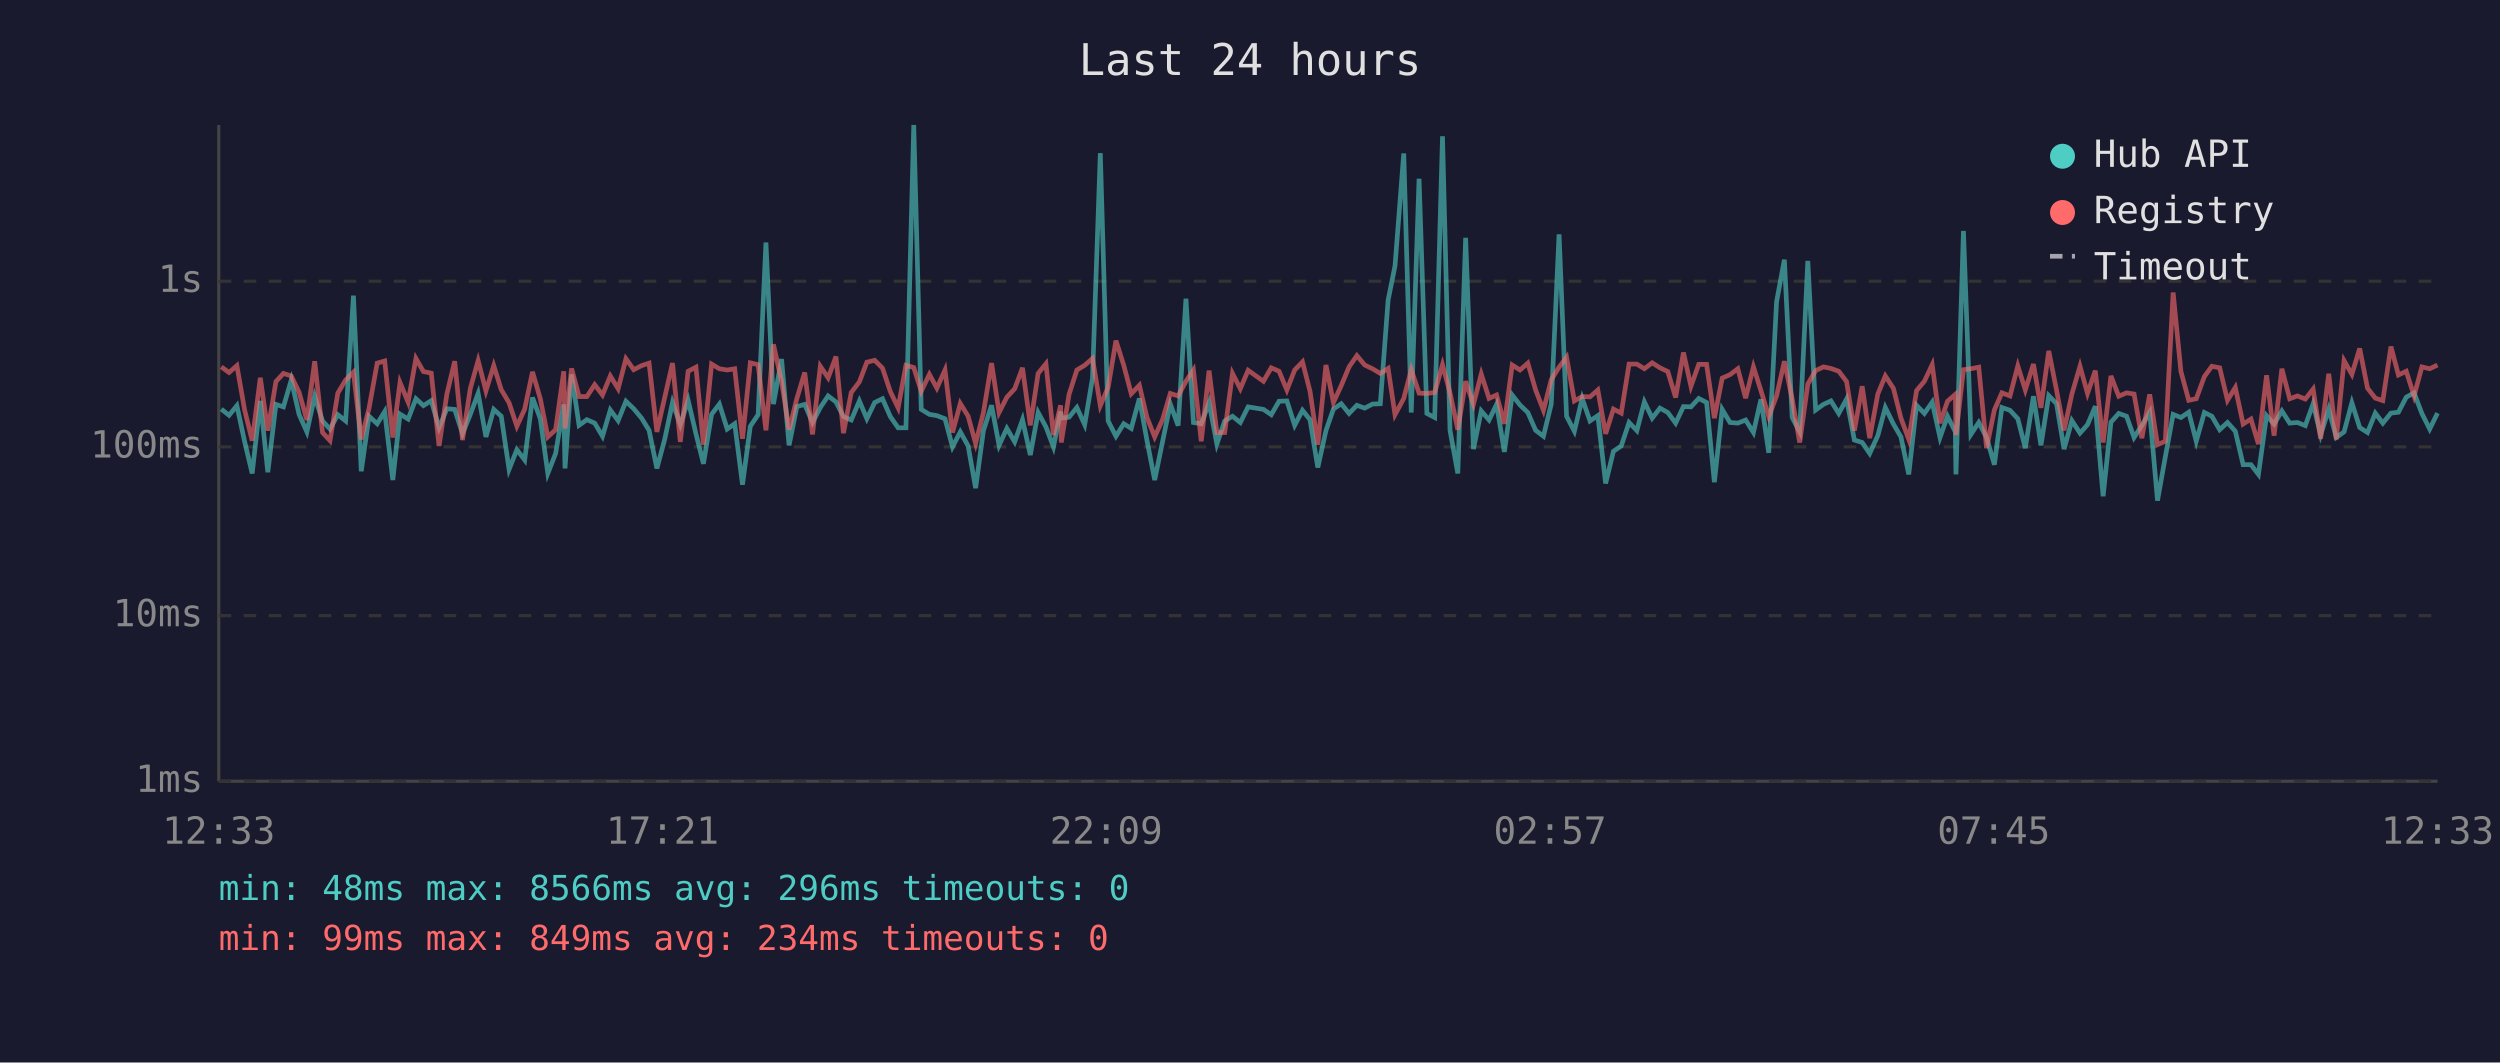
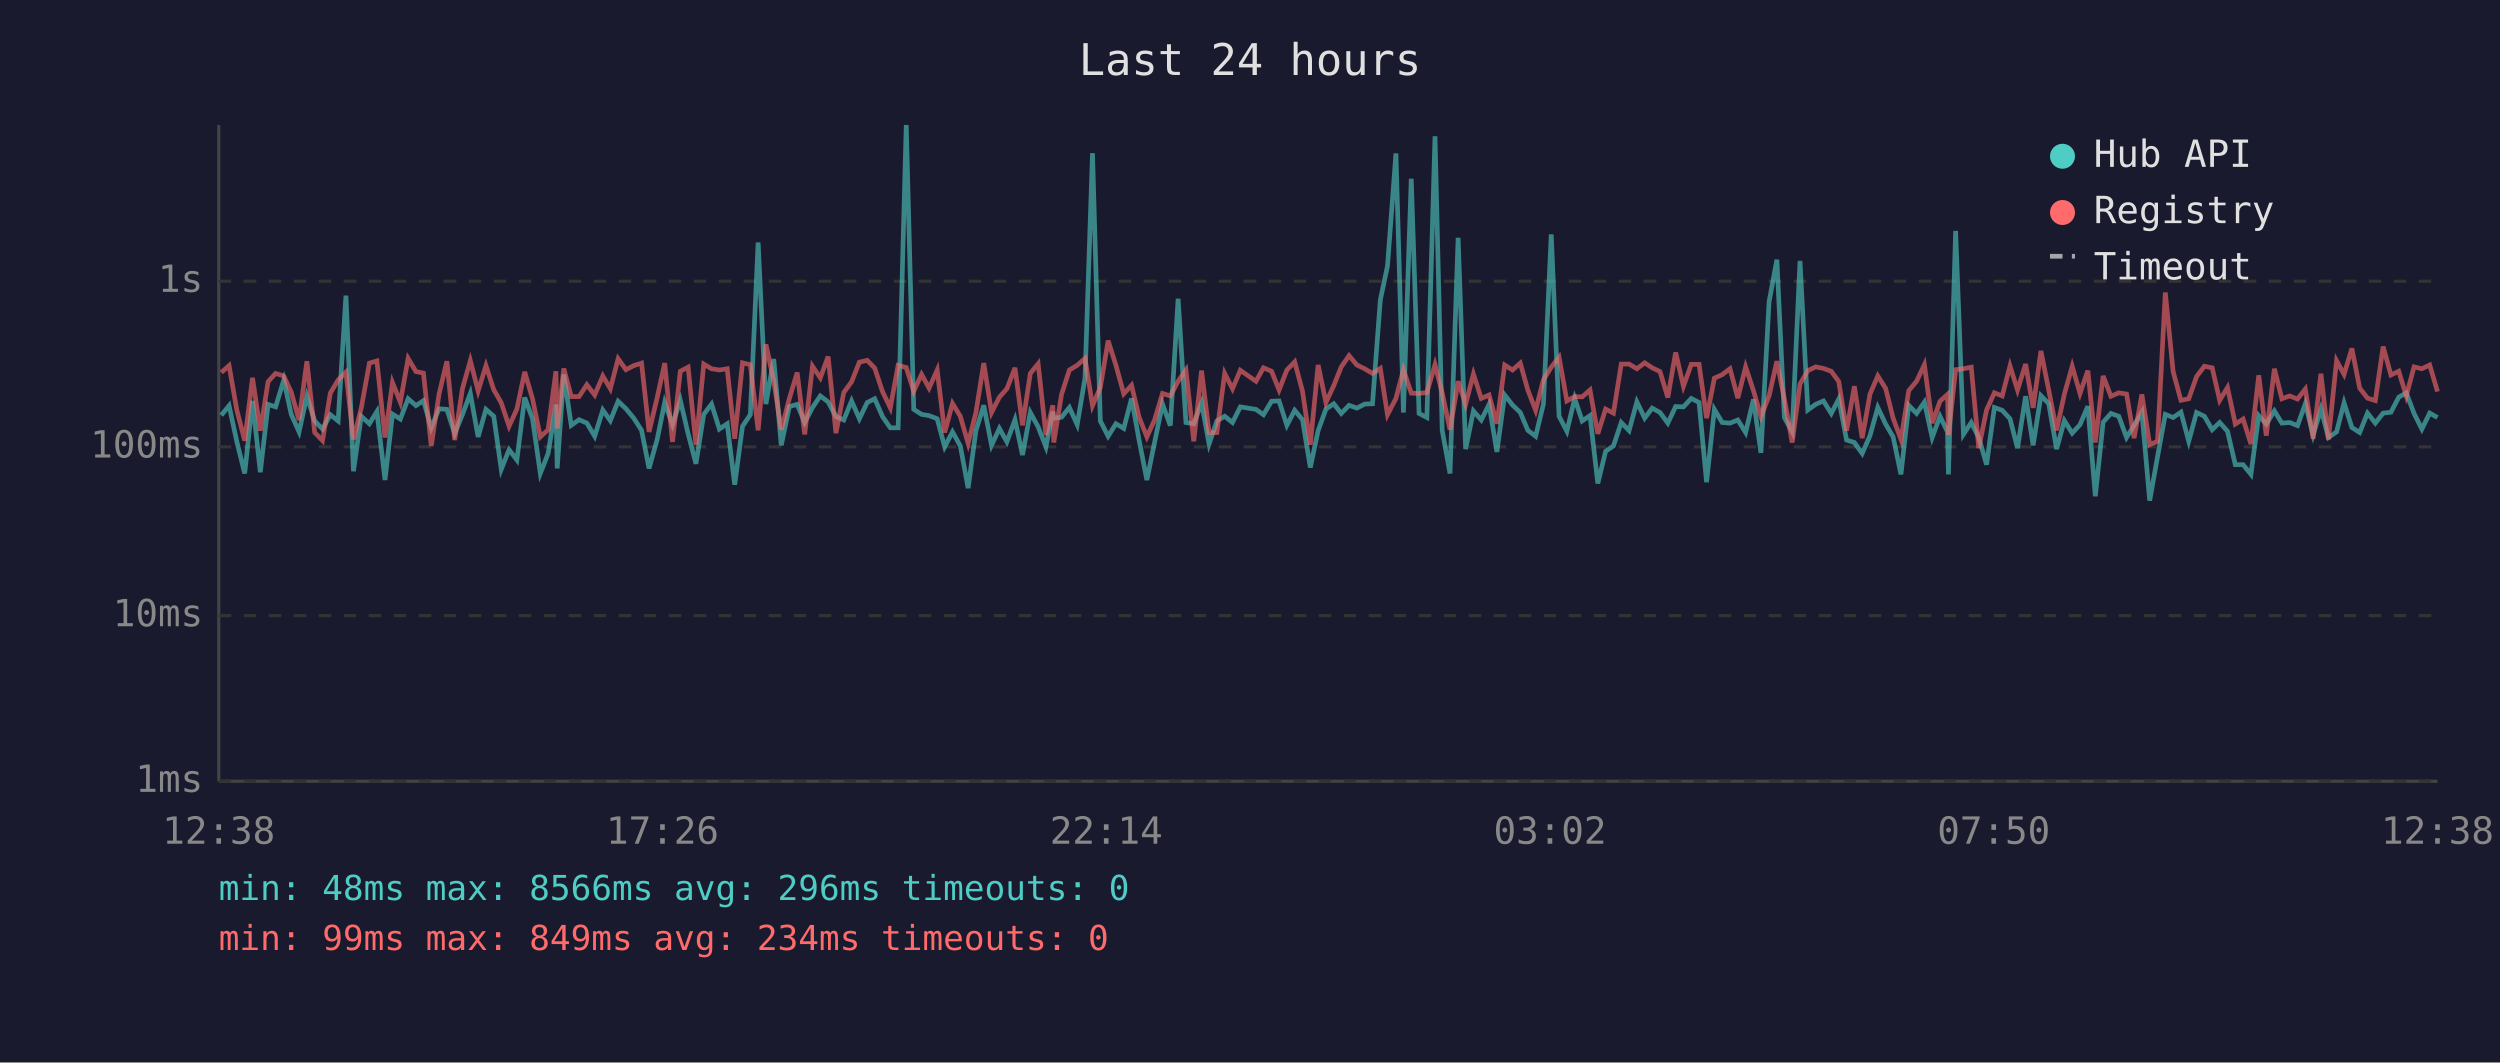
<svg xmlns="http://www.w3.org/2000/svg" viewBox="0 0 800 340" font-family="monospace" font-size="12">
  <rect width="800" height="340" fill="#1a1a2e" />
  <text x="400" y="24" fill="#e0e0e0" font-size="14" text-anchor="middle">Last 24 hours</text>
  <line x1="70" y1="40" x2="70" y2="250" stroke="#444" stroke-width="1" />
  <line x1="70" y1="250" x2="780" y2="250" stroke="#444" stroke-width="1" />
  <line x1="70" y1="250" x2="780" y2="250" stroke="#333" stroke-width="1" stroke-dasharray="4" />
  <text x="65" y="250" fill="#888" text-anchor="end" dominant-baseline="middle">1ms</text>
  <line x1="70" y1="197" x2="780" y2="197" stroke="#333" stroke-width="1" stroke-dasharray="4" />
  <text x="65" y="197" fill="#888" text-anchor="end" dominant-baseline="middle">10ms</text>
  <line x1="70" y1="143" x2="780" y2="143" stroke="#333" stroke-width="1" stroke-dasharray="4" />
  <text x="65" y="143" fill="#888" text-anchor="end" dominant-baseline="middle">100ms</text>
  <line x1="70" y1="90" x2="780" y2="90" stroke="#333" stroke-width="1" stroke-dasharray="4" />
  <text x="65" y="90" fill="#888" text-anchor="end" dominant-baseline="middle">1s</text>
-   <text x="70" y="270" fill="#888" text-anchor="middle">12:33</text>
-   <text x="212" y="270" fill="#888" text-anchor="middle">17:21</text>
-   <text x="354" y="270" fill="#888" text-anchor="middle">22:09</text>
-   <text x="496" y="270" fill="#888" text-anchor="middle">02:57</text>
-   <text x="638" y="270" fill="#888" text-anchor="middle">07:45</text>
-   <text x="780" y="270" fill="#888" text-anchor="middle">12:33</text>
-   <polyline points="70.8,130.9 73.3,132.9 75.8,129.8 78.3,141.4 80.7,151.5 83.3,128.3 85.7,151.1 88.3,129.4 90.7,130.2 93.2,121.6 95.7,132.6 98.2,138.2 100.7,126.8 103.2,134.7 105.6,137.3 108.1,132.7 110.6,134.7 113.1,94.6 115.6,150.8 118.1,133.2 120.7,135.6 123.1,131.7 125.7,153.6 128.0,132.5 130.6,134.1 133.1,127.6 135.5,129.8 138.0,128.2 140.5,136.9 143.0,130.8 145.5,131.0 148.0,138.8 150.5,132.6 153.0,125.9 155.5,139.8 158.0,131.0 160.4,133.2 162.9,150.2 165.4,143.9 167.9,147.2 170.4,127.2 172.9,134.0 175.3,151.5 177.8,145.1 180.4,129.4 180.8,149.9 182.9,119.8 185.3,136.1 187.8,134.3 190.3,135.4 192.8,139.6 195.3,131.2 197.8,134.6 200.3,128.4 202.8,130.8 205.3,133.8 207.7,137.7 210.2,149.9 212.7,140.6 215.2,128.8 217.7,135.9 220.2,128.1 222.7,138.8 225.1,148.4 227.7,132.6 230.2,129.3 232.7,137.3 235.1,135.6 237.6,155.1 240.1,136.4 242.6,132.7 245.1,77.6 247.5,129.3 250.1,114.9 252.5,142.5 255.0,130.1 257.5,129.4 260.0,135.2 262.5,130.4 265.0,126.7 267.5,128.6 269.9,133.3 272.4,134.4 275.0,128.3 277.4,134.0 279.9,128.8 282.4,127.6 284.9,133.3 287.4,136.9 289.9,136.9 292.4,40.0 294.8,131.0 297.4,132.6 299.8,133.0 302.4,134.0 304.8,143.0 307.3,138.2 309.8,142.7 312.2,156.2 314.7,137.8 317.3,129.7 319.7,142.5 322.2,137.1 324.7,141.4 327.2,134.3 329.7,145.6 332.2,132.0 334.7,136.6 337.1,143.0 339.4,131.7 339.6,133.8 342.1,133.5 344.6,130.4 347.1,135.9 349.6,121.0 352.1,49.0 354.6,134.7 357.1,139.6 359.6,135.6 362.0,137.1 364.6,127.5 367.0,140.8 369.5,153.6 372.0,141.4 374.5,129.3 377.0,136.2 379.5,95.6 381.9,135.2 384.4,135.6 386.9,128.9 389.4,142.1 391.9,134.7 394.4,133.2 396.9,135.2 399.4,130.2 404.3,131.0 406.8,132.7 409.3,128.4 411.8,128.3 414.3,136.1 416.8,131.3 419.2,134.3 421.7,149.6 424.3,137.8 426.7,130.9 429.2,129.2 431.7,132.3 434.2,129.7 436.7,130.6 439.2,129.3 441.7,129.2 444.2,96.0 446.4,85.1 449.2,49.1 451.6,132.0 454.1,57.2 456.6,132.3 459.1,133.6 461.6,43.6 464.0,137.7 466.5,151.5 469.0,76.1 471.5,143.7 474.0,131.5 476.5,134.4 478.9,129.4 481.4,144.6 483.9,126.4 486.4,129.6 488.9,132.0 491.4,137.7 493.9,139.6 496.4,129.3 498.9,75.0 501.3,133.2 503.8,138.0 506.3,127.5 508.8,134.7 511.3,133.0 513.8,154.7 516.3,144.4 518.8,142.7 521.3,135.2 523.8,137.8 526.2,128.6 528.7,133.8 531.2,130.6 533.7,132.0 536.2,135.4 538.7,130.1 541.1,130.2 543.6,127.5 546.1,128.8 548.6,154.3 551.1,131.0 553.6,135.2 556.1,135.4 558.6,134.4 561.1,138.4 563.5,127.8 566.0,144.9 568.5,96.6 571.0,83.1 573.5,133.6 575.9,138.2 578.5,83.5 581.0,131.2 583.5,129.4 585.9,128.3 588.4,132.3 590.9,127.7 593.4,140.8 595.9,141.6 598.3,145.1 600.9,139.4 603.3,130.4 605.9,135.7 608.3,139.8 610.8,151.8 613.3,129.7 615.8,132.3 618.3,128.7 620.8,140.0 623.2,133.2 625.7,138.2 625.9,151.8 628.3,73.9 630.7,139.0 633.2,135.2 635.7,140.0 638.2,148.7 640.6,130.4 643.2,131.3 645.7,134.0 648.1,143.4 650.7,126.8 653.1,142.5 655.6,126.6 658.1,129.2 660.5,143.7 663.0,134.6 665.6,138.6 668.0,135.9 670.5,130.0 673.0,158.8 675.5,135.1 678.0,132.3 680.5,133.2 682.9,140.0 685.4,136.1 687.9,131.9 690.4,160.2 692.9,146.2 695.4,132.6 697.9,133.6 700.4,131.9 702.8,141.2 705.4,132.0 707.8,133.2 710.3,137.5 712.8,135.2 715.3,138.0 717.8,148.7 720.3,148.7 722.7,151.8 725.3,133.0 727.7,135.7 730.2,131.5 732.7,135.4 735.2,135.2 737.7,136.2 740.2,129.2 742.6,139.2 745.2,130.9 747.6,140.0 750.1,138.2 752.6,128.9 755.1,136.8 757.6,138.4 760.1,132.2 762.5,135.4 765.1,132.2 767.5,131.9 770.0,127.1 772.5,125.7 775.0,132.3 777.5,137.3 780.0,132.2" fill="none" stroke="#4ecdc4" stroke-width="1.5" opacity="0.6" />
-   <polyline points="70.8,117.4 73.3,119.2 75.8,117.0 78.3,131.3 80.7,141.0 83.3,120.9 85.7,137.8 88.3,122.1 90.7,119.5 93.2,120.3 95.7,125.5 98.2,134.4 100.7,115.6 103.2,138.4 105.6,141.0 108.1,125.8 110.6,121.6 113.1,119.1 115.6,140.6 118.1,130.6 120.7,116.2 123.1,115.5 125.7,140.0 128.0,122.4 130.6,128.7 133.1,114.7 135.5,118.9 138.0,119.4 140.5,142.7 143.0,126.1 145.5,115.6 148.0,140.8 150.5,124.3 153.0,115.4 155.5,125.1 158.0,117.0 160.4,124.7 162.9,128.9 165.4,136.4 167.9,130.9 170.4,119.0 172.9,127.6 175.3,139.8 177.8,137.5 180.4,118.8 180.8,137.1 182.9,117.9 185.3,126.9 187.8,126.9 190.3,123.1 192.8,126.4 195.3,120.3 197.8,124.4 200.3,114.8 202.8,118.3 205.3,117.0 207.7,116.2 210.2,138.2 212.7,127.2 215.2,116.2 217.7,141.4 220.2,118.8 222.7,117.5 225.1,142.3 227.7,116.5 230.2,118.0 232.7,118.4 235.1,118.0 237.6,140.4 240.1,116.1 242.6,116.7 245.1,137.7 247.5,110.2 250.1,122.0 252.5,137.5 255.0,127.5 257.5,119.2 260.0,139.0 262.5,117.2 265.0,120.9 267.5,114.1 269.9,138.6 272.4,125.6 275.0,122.2 277.4,115.9 279.9,115.3 282.4,117.8 284.9,125.3 287.4,130.5 289.9,116.9 292.4,117.6 294.8,125.2 297.4,119.8 299.8,124.2 302.4,118.4 304.8,138.4 307.3,129.1 309.8,133.2 312.2,141.9 314.7,132.0 317.3,116.2 319.7,132.0 322.2,127.1 324.7,124.4 327.2,117.7 329.7,136.1 332.2,119.5 334.7,116.4 337.1,139.2 339.4,129.7 339.6,141.6 342.1,126.2 344.6,118.4 347.1,116.9 349.6,114.7 352.1,129.8 354.6,124.0 357.1,109.0 359.6,116.9 362.0,126.0 364.6,123.3 367.0,133.5 369.5,139.8 372.0,134.3 374.5,125.9 377.0,126.7 379.5,122.0 381.9,118.4 384.4,141.2 386.9,118.6 389.4,138.4 391.9,138.4 394.4,119.5 396.9,124.4 399.4,118.5 404.3,122.0 406.8,117.7 409.3,118.8 411.8,124.8 414.3,118.4 416.8,115.8 419.2,125.2 421.7,142.3 424.3,116.8 426.7,128.8 429.2,123.4 431.7,117.4 434.2,113.8 436.7,116.8 439.2,118.0 441.7,119.5 444.2,117.9 446.4,132.7 449.2,127.5 451.6,118.3 454.1,125.8 456.6,125.9 459.1,125.6 461.6,116.7 464.0,125.7 466.5,137.5 469.0,122.0 471.5,129.4 474.0,119.7 476.5,127.5 478.9,126.4 481.4,135.6 483.9,116.8 486.4,118.4 488.9,116.2 491.4,124.8 493.9,131.3 496.4,121.5 498.9,117.5 501.3,114.3 503.8,128.3 506.3,126.9 508.8,127.0 511.3,124.8 513.8,138.8 516.3,130.9 518.8,132.2 521.3,116.5 523.8,116.5 526.2,118.0 528.7,116.1 531.2,117.7 533.7,118.9 536.2,127.2 538.7,112.8 541.1,123.6 543.6,116.6 546.1,116.6 548.6,133.8 551.1,121.0 553.6,119.9 556.1,118.0 558.6,127.4 561.1,117.4 563.5,125.0 566.0,133.3 568.5,126.7 571.0,115.6 573.5,127.7 575.9,141.6 578.5,122.9 581.0,118.6 583.5,117.4 585.9,117.9 588.4,118.8 590.9,122.1 593.4,137.8 595.9,123.6 598.3,140.2 600.9,126.1 603.3,120.3 605.9,124.3 608.3,133.8 610.8,140.6 613.3,125.0 615.8,122.0 618.3,116.7 620.8,135.4 623.2,128.4 625.7,126.2 625.9,139.2 628.3,118.3 630.7,118.0 633.2,117.5 635.7,143.4 638.2,131.2 640.6,125.7 643.2,126.7 645.7,117.1 648.1,124.8 650.7,116.5 653.1,130.5 655.6,112.3 658.1,124.9 660.5,137.7 663.0,126.1 665.6,117.2 668.0,125.9 670.5,118.6 673.0,141.6 675.5,120.3 678.0,126.8 680.5,125.7 682.9,126.1 685.4,140.2 687.9,126.2 690.4,142.3 692.9,141.2 695.4,93.6 697.9,118.9 700.4,128.1 702.8,127.6 705.4,120.5 707.8,117.2 710.3,117.7 712.8,128.1 715.3,124.0 717.8,135.7 720.3,134.1 722.7,142.1 725.3,120.1 727.7,139.4 730.2,118.0 732.7,127.6 735.2,126.7 737.7,127.7 740.2,124.5 742.6,140.4 745.2,119.6 747.6,140.6 750.1,115.4 752.6,119.8 755.1,111.5 757.6,124.2 760.1,127.4 762.5,128.2 765.1,110.9 767.5,120.0 770.0,118.8 772.5,126.7 775.0,117.4 777.5,118.0 780.0,116.8" fill="none" stroke="#ff6b6b" stroke-width="1.5" opacity="0.6" />
+   <text x="70" y="270" fill="#888" text-anchor="middle">12:38</text>
+   <text x="212" y="270" fill="#888" text-anchor="middle">17:26</text>
+   <text x="354" y="270" fill="#888" text-anchor="middle">22:14</text>
+   <text x="496" y="270" fill="#888" text-anchor="middle">03:02</text>
+   <text x="638" y="270" fill="#888" text-anchor="middle">07:50</text>
+   <text x="780" y="270" fill="#888" text-anchor="middle">12:38</text>
+   <polyline points="70.8,132.9 73.3,129.8 75.8,141.4 78.3,151.5 80.8,128.3 83.3,151.1 85.8,129.4 88.2,130.2 90.8,121.6 93.2,132.6 95.7,138.2 98.2,126.8 100.7,134.7 103.2,137.3 105.7,132.7 108.2,134.7 110.7,94.6 113.1,150.8 115.6,133.2 118.2,135.6 120.6,131.7 123.2,153.6 125.6,132.5 128.1,134.1 130.6,127.6 133.1,129.8 135.5,128.2 138.0,136.9 140.5,130.8 143.0,131.0 145.5,138.8 148.0,132.6 150.5,125.9 153.0,139.8 155.5,131.0 158.0,133.2 160.4,150.2 162.9,143.9 165.4,147.2 167.9,127.2 170.4,134.0 172.9,151.5 175.4,145.1 177.9,129.4 178.3,149.9 180.4,119.8 182.8,136.1 185.3,134.3 187.8,135.4 190.3,139.6 192.9,131.2 195.3,134.6 197.8,128.4 200.3,130.8 202.8,133.8 205.3,137.7 207.7,149.9 210.3,140.6 212.7,128.8 215.2,135.9 217.7,128.1 220.2,138.8 222.7,148.4 225.2,132.6 227.7,129.3 230.2,137.3 232.7,135.6 235.1,155.1 237.6,136.4 240.1,132.7 242.6,77.6 245.1,129.3 247.6,114.9 250.0,142.5 252.6,130.1 255.1,129.4 257.5,135.2 260.0,130.4 262.5,126.7 265.0,128.6 267.5,133.3 270.0,134.4 272.5,128.3 275.0,134.0 277.5,128.8 279.9,127.6 282.4,133.3 284.9,136.9 287.4,136.9 290.0,40.0 292.4,131.0 294.9,132.6 297.3,133.0 299.9,134.0 302.3,143.0 304.8,138.2 307.3,142.7 309.8,156.2 312.3,137.8 314.8,129.7 317.3,142.5 319.8,137.1 322.2,141.4 324.8,134.3 327.2,145.6 329.7,132.0 332.2,136.6 334.7,143.0 336.9,131.7 337.2,133.8 339.7,133.5 342.2,130.4 344.7,135.9 347.2,121.0 349.6,49.0 352.1,134.7 354.6,139.6 357.1,135.6 359.6,137.1 362.1,127.5 364.5,140.8 367.0,153.6 369.5,141.4 372.0,129.3 374.5,136.2 377.0,95.6 379.5,135.2 382.0,135.6 384.5,128.9 386.9,142.1 389.4,134.7 391.9,133.2 394.4,135.2 396.9,130.2 401.9,131.0 404.3,132.7 406.9,128.4 409.3,128.3 411.8,136.1 414.3,131.3 416.8,134.3 419.3,149.6 421.8,137.8 424.3,130.9 426.8,129.2 429.2,132.3 431.7,129.7 434.2,130.6 436.7,129.3 439.2,129.2 441.7,96.0 444.0,85.1 446.7,49.1 449.1,132.0 451.6,57.2 454.1,132.3 456.6,133.6 459.2,43.6 461.5,137.7 464.0,151.5 466.6,76.1 469.0,143.7 471.5,131.5 474.0,134.4 476.5,129.4 479.0,144.6 481.5,126.4 484.0,129.6 486.5,132.0 488.9,137.7 491.4,139.6 493.9,129.3 496.4,75.0 498.9,133.2 501.4,138.0 503.9,127.5 506.3,134.7 508.8,133.0 511.3,154.7 513.8,144.4 516.3,142.7 518.8,135.2 521.3,137.8 523.8,128.6 526.3,133.8 528.7,130.6 531.2,132.0 533.7,135.4 536.2,130.1 538.7,130.2 541.2,127.5 543.7,128.8 546.1,154.3 548.6,131.0 551.1,135.2 553.6,135.4 556.1,134.4 558.6,138.4 561.1,127.8 563.5,144.9 566.1,96.6 568.6,83.1 571.0,133.6 573.5,138.2 576.0,83.5 578.5,131.2 581.0,129.4 583.5,128.3 586.0,132.3 588.4,127.7 590.9,140.8 593.4,141.6 595.9,145.1 598.4,139.4 600.9,130.4 603.4,135.7 605.8,139.8 608.3,151.8 610.8,129.7 613.3,132.3 615.8,128.7 618.3,140.0 620.8,133.2 623.2,138.2 623.5,151.8 625.8,73.9 628.3,139.0 630.8,135.2 633.2,140.0 635.7,148.7 638.2,130.4 640.7,131.3 643.2,134.0 645.6,143.4 648.2,126.8 650.6,142.5 653.1,126.6 655.6,129.2 658.1,143.7 660.6,134.6 663.1,138.6 665.6,135.9 668.1,130.0 670.5,158.8 673.0,135.1 675.5,132.3 678.0,133.2 680.5,140.0 682.9,136.1 685.4,131.9 687.9,160.2 690.4,146.2 692.9,132.6 695.4,133.6 697.9,131.9 700.4,141.2 702.9,132.0 705.4,133.2 707.9,137.5 710.3,135.2 712.8,138.0 715.3,148.7 717.8,148.7 720.3,151.8 722.8,133.0 725.2,135.7 727.8,131.5 730.2,135.4 732.7,135.2 735.2,136.2 737.7,129.2 740.2,139.2 742.7,130.9 745.1,140.0 747.7,138.2 750.1,128.9 752.6,136.8 755.1,138.4 757.6,132.2 760.1,135.4 762.6,132.2 765.1,131.9 767.6,127.1 770.0,125.7 772.5,132.3 775.0,137.3 777.5,132.2 780.0,133.6" fill="none" stroke="#4ecdc4" stroke-width="1.5" opacity="0.6" />
+   <polyline points="70.8,119.2 73.3,117.0 75.8,131.3 78.3,141.0 80.8,120.9 83.3,137.8 85.8,122.1 88.2,119.5 90.8,120.3 93.2,125.5 95.7,134.4 98.2,115.6 100.7,138.4 103.2,141.0 105.7,125.8 108.2,121.6 110.7,119.1 113.1,140.6 115.6,130.6 118.2,116.2 120.6,115.5 123.2,140.0 125.6,122.4 128.1,128.7 130.6,114.7 133.1,118.9 135.5,119.4 138.0,142.7 140.5,126.1 143.0,115.6 145.5,140.8 148.0,124.3 150.5,115.4 153.0,125.1 155.5,117.0 158.0,124.7 160.4,128.9 162.9,136.4 165.4,130.9 167.9,119.0 170.4,127.6 172.9,139.8 175.4,137.5 177.9,118.8 178.3,137.1 180.4,117.9 182.8,126.9 185.3,126.9 187.8,123.1 190.3,126.4 192.9,120.3 195.3,124.4 197.8,114.8 200.3,118.3 202.8,117.0 205.3,116.2 207.7,138.2 210.3,127.2 212.7,116.2 215.2,141.4 217.7,118.8 220.2,117.5 222.7,142.3 225.2,116.5 227.7,118.0 230.2,118.4 232.7,118.0 235.1,140.4 237.6,116.1 240.1,116.7 242.6,137.7 245.1,110.2 247.6,122.0 250.0,137.5 252.6,127.5 255.1,119.2 257.5,139.0 260.0,117.2 262.5,120.9 265.0,114.1 267.5,138.6 270.0,125.6 272.5,122.2 275.0,115.9 277.5,115.3 279.9,117.8 282.4,125.3 284.9,130.5 287.4,116.9 290.0,117.6 292.4,125.2 294.9,119.8 297.3,124.2 299.9,118.4 302.3,138.4 304.8,129.1 307.3,133.2 309.8,141.9 312.3,132.0 314.8,116.2 317.3,132.0 319.8,127.1 322.2,124.4 324.8,117.7 327.2,136.1 329.7,119.5 332.2,116.4 334.7,139.2 336.9,129.7 337.2,141.6 339.7,126.2 342.2,118.4 344.7,116.9 347.2,114.7 349.6,129.8 352.1,124.0 354.6,109.0 357.1,116.9 359.6,126.0 362.1,123.3 364.5,133.5 367.0,139.8 369.5,134.3 372.0,125.9 374.5,126.7 377.0,122.0 379.5,118.4 382.0,141.2 384.5,118.6 386.9,138.4 389.4,138.4 391.9,119.5 394.4,124.4 396.9,118.5 401.9,122.0 404.3,117.7 406.9,118.8 409.3,124.8 411.8,118.4 414.3,115.8 416.8,125.2 419.3,142.3 421.8,116.8 424.3,128.8 426.8,123.4 429.2,117.4 431.7,113.8 434.2,116.8 436.7,118.0 439.2,119.5 441.7,117.9 444.0,132.7 446.7,127.5 449.1,118.3 451.6,125.8 454.1,125.9 456.6,125.6 459.2,116.7 461.5,125.7 464.0,137.5 466.6,122.0 469.0,129.4 471.5,119.7 474.0,127.5 476.5,126.4 479.0,135.6 481.5,116.8 484.0,118.4 486.5,116.2 488.9,124.8 491.4,131.3 493.9,121.5 496.4,117.5 498.9,114.3 501.4,128.3 503.9,126.9 506.3,127.0 508.8,124.8 511.3,138.8 513.8,130.9 516.3,132.2 518.8,116.5 521.3,116.5 523.8,118.0 526.3,116.1 528.7,117.7 531.2,118.9 533.7,127.2 536.2,112.8 538.7,123.6 541.2,116.6 543.7,116.6 546.1,133.8 548.6,121.0 551.1,119.9 553.6,118.0 556.1,127.4 558.6,117.4 561.1,125.0 563.5,133.3 566.1,126.7 568.6,115.6 571.0,127.7 573.5,141.6 576.0,122.9 578.5,118.6 581.0,117.4 583.5,117.9 586.0,118.8 588.4,122.1 590.9,137.8 593.4,123.6 595.9,140.2 598.4,126.1 600.9,120.3 603.4,124.3 605.8,133.8 608.3,140.6 610.8,125.0 613.3,122.0 615.8,116.7 618.3,135.4 620.8,128.4 623.2,126.2 623.5,139.2 625.8,118.3 628.3,118.0 630.8,117.5 633.2,143.4 635.7,131.2 638.2,125.7 640.7,126.7 643.2,117.1 645.6,124.8 648.2,116.5 650.6,130.5 653.1,112.3 655.6,124.9 658.1,137.7 660.6,126.1 663.1,117.2 665.6,125.9 668.1,118.6 670.5,141.6 673.0,120.3 675.5,126.8 678.0,125.7 680.5,126.1 682.9,140.2 685.4,126.2 687.9,142.3 690.4,141.2 692.9,93.6 695.4,118.9 697.9,128.1 700.4,127.6 702.9,120.5 705.4,117.2 707.9,117.7 710.3,128.1 712.8,124.0 715.3,135.7 717.8,134.1 720.3,142.1 722.8,120.1 725.2,139.4 727.8,118.0 730.2,127.6 732.7,126.7 735.2,127.7 737.7,124.5 740.2,140.4 742.7,119.6 745.1,140.6 747.7,115.4 750.1,119.8 752.6,111.5 755.1,124.2 757.6,127.4 760.1,128.2 762.6,110.9 765.1,120.0 767.6,118.8 770.0,126.7 772.5,117.4 775.0,118.0 777.5,116.8 780.0,125.3" fill="none" stroke="#ff6b6b" stroke-width="1.5" opacity="0.6" />
  <circle cx="660" cy="50" r="4" fill="#4ecdc4" />
  <text x="670" y="50" fill="#e0e0e0" dominant-baseline="middle">Hub API</text>
  <circle cx="660" cy="68" r="4" fill="#ff6b6b" />
  <text x="670" y="68" fill="#e0e0e0" dominant-baseline="middle">Registry</text>
  <line x1="656" y1="82" x2="664" y2="82" stroke="#e0e0e0" stroke-width="1.5" stroke-dasharray="4,3" opacity="0.7" />
  <text x="670" y="86" fill="#e0e0e0" dominant-baseline="middle">Timeout</text>
  <text x="70" y="288" fill="#4ecdc4" font-size="11">min: 48ms  max: 8566ms  avg: 296ms  timeouts: 0</text>
  <text x="70" y="304" fill="#ff6b6b" font-size="11">min: 99ms  max: 849ms  avg: 234ms  timeouts: 0</text>
</svg>
